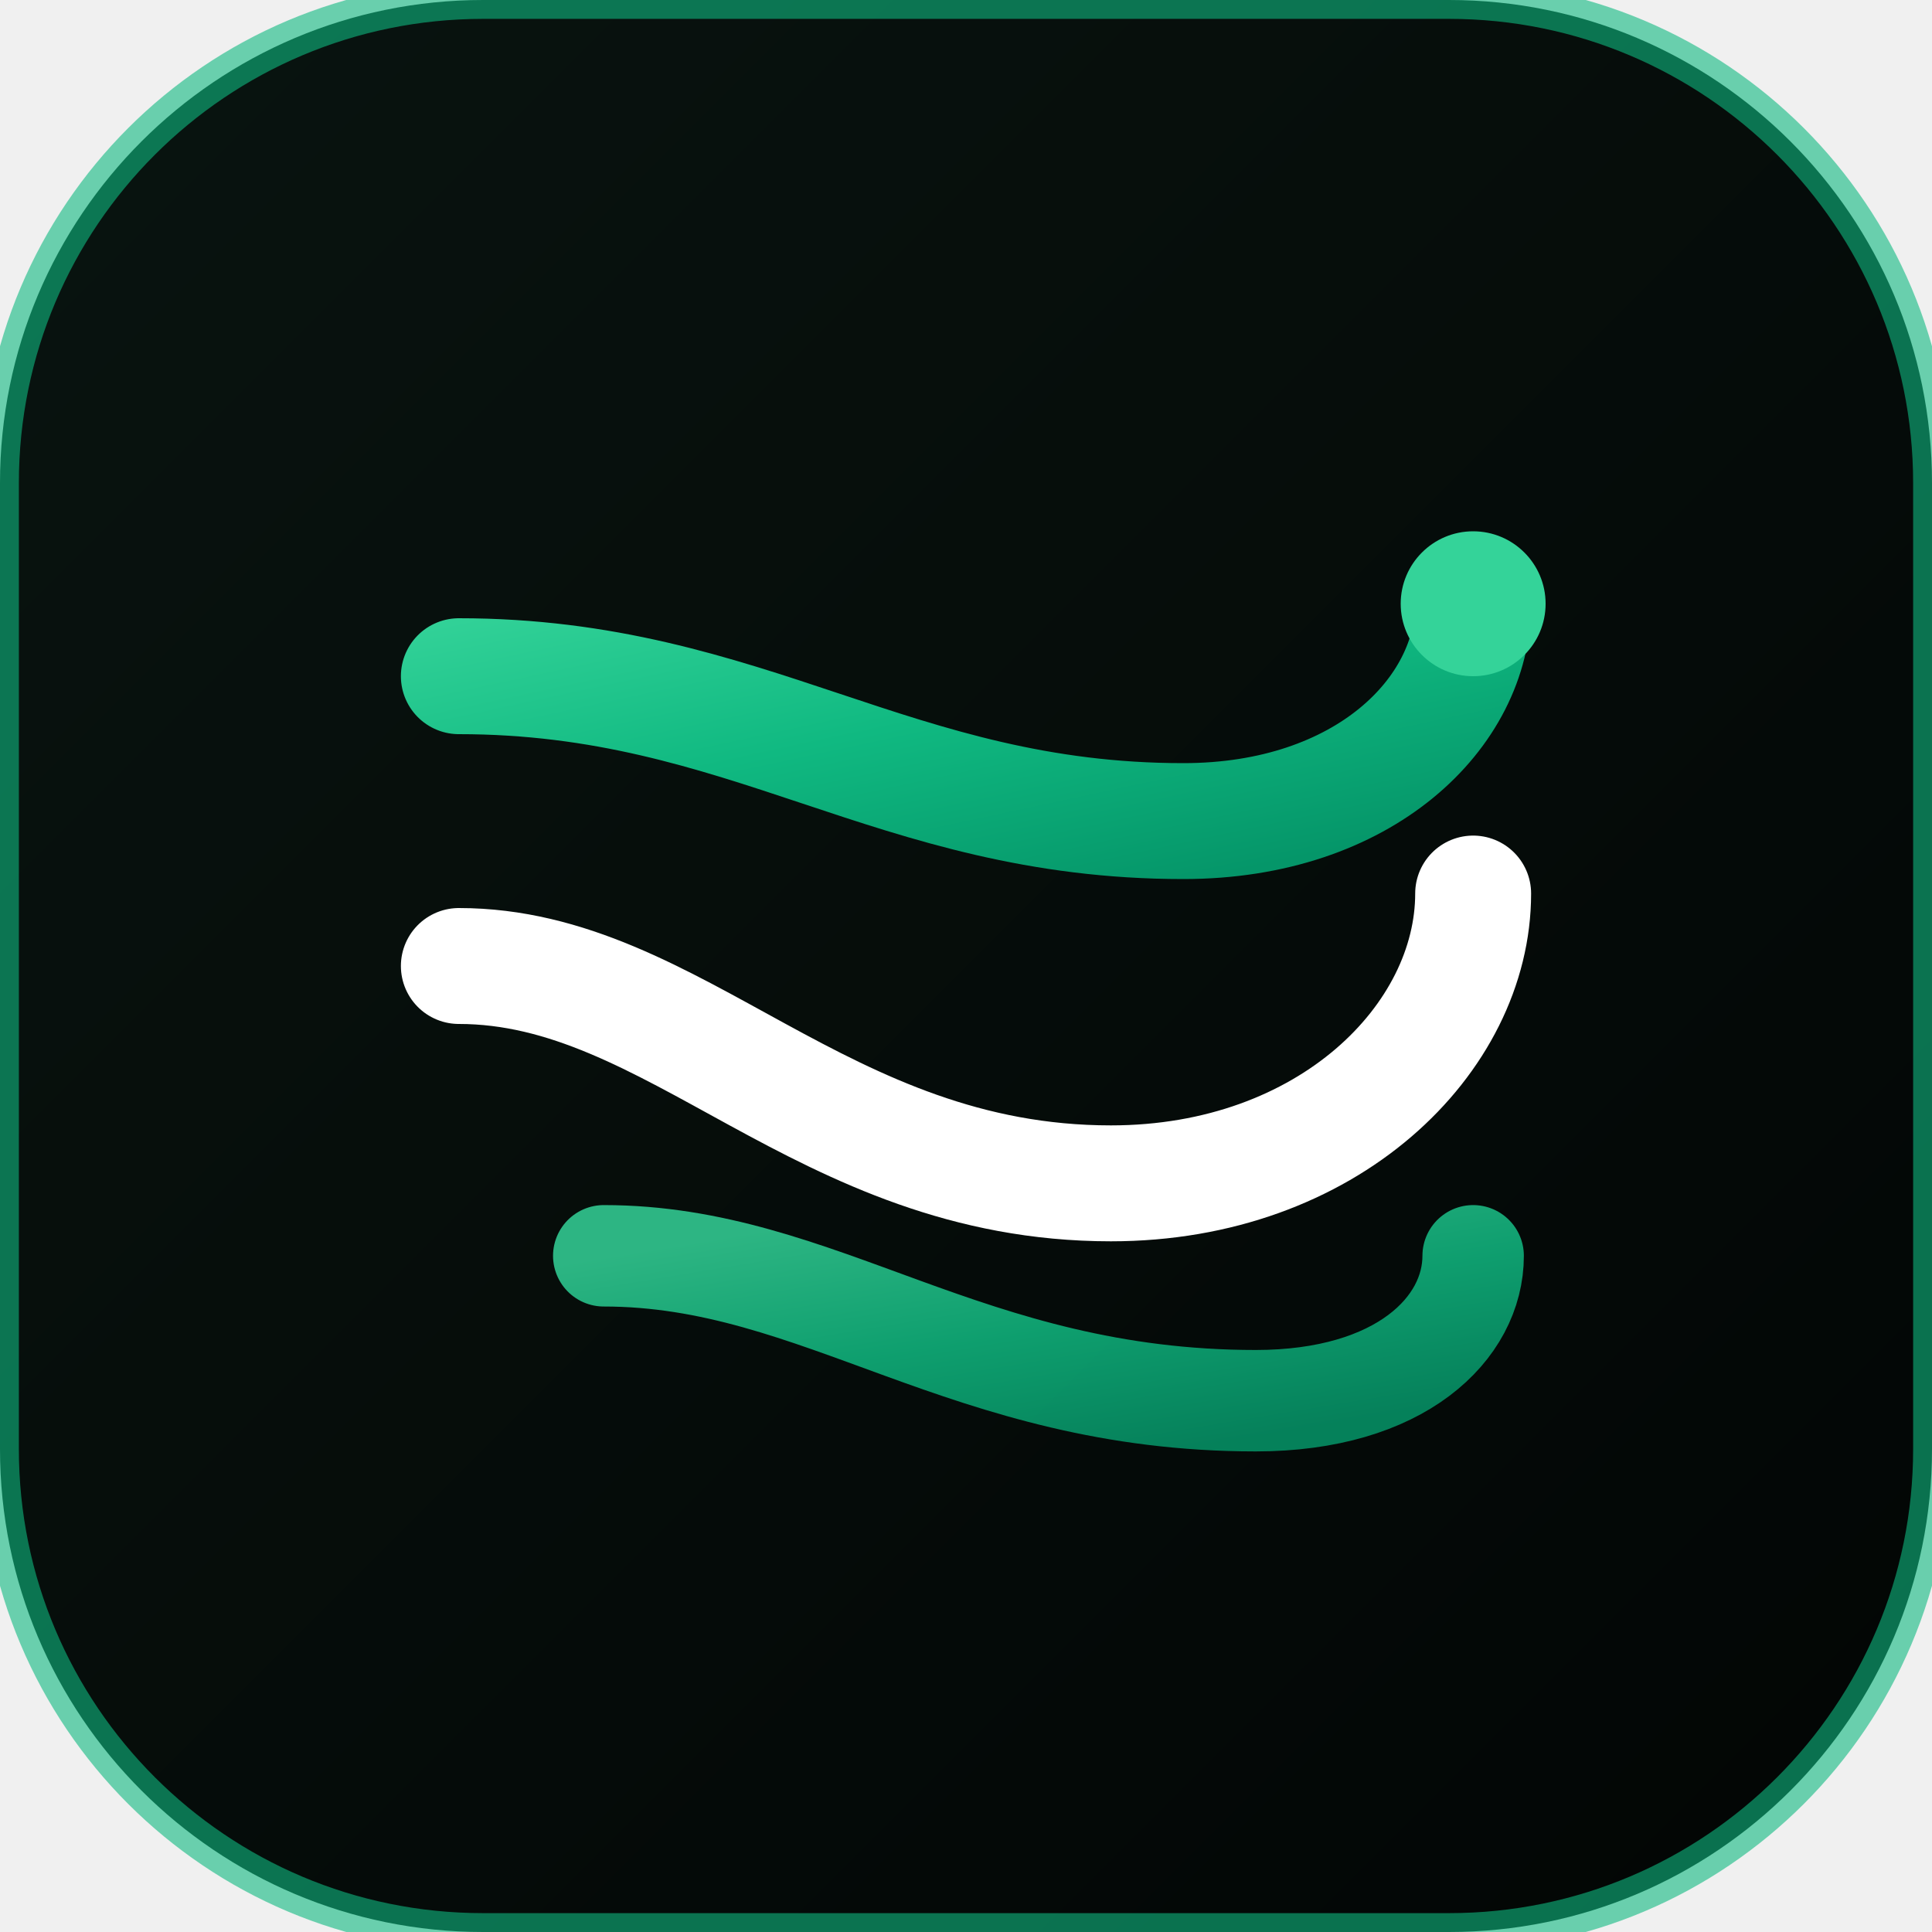
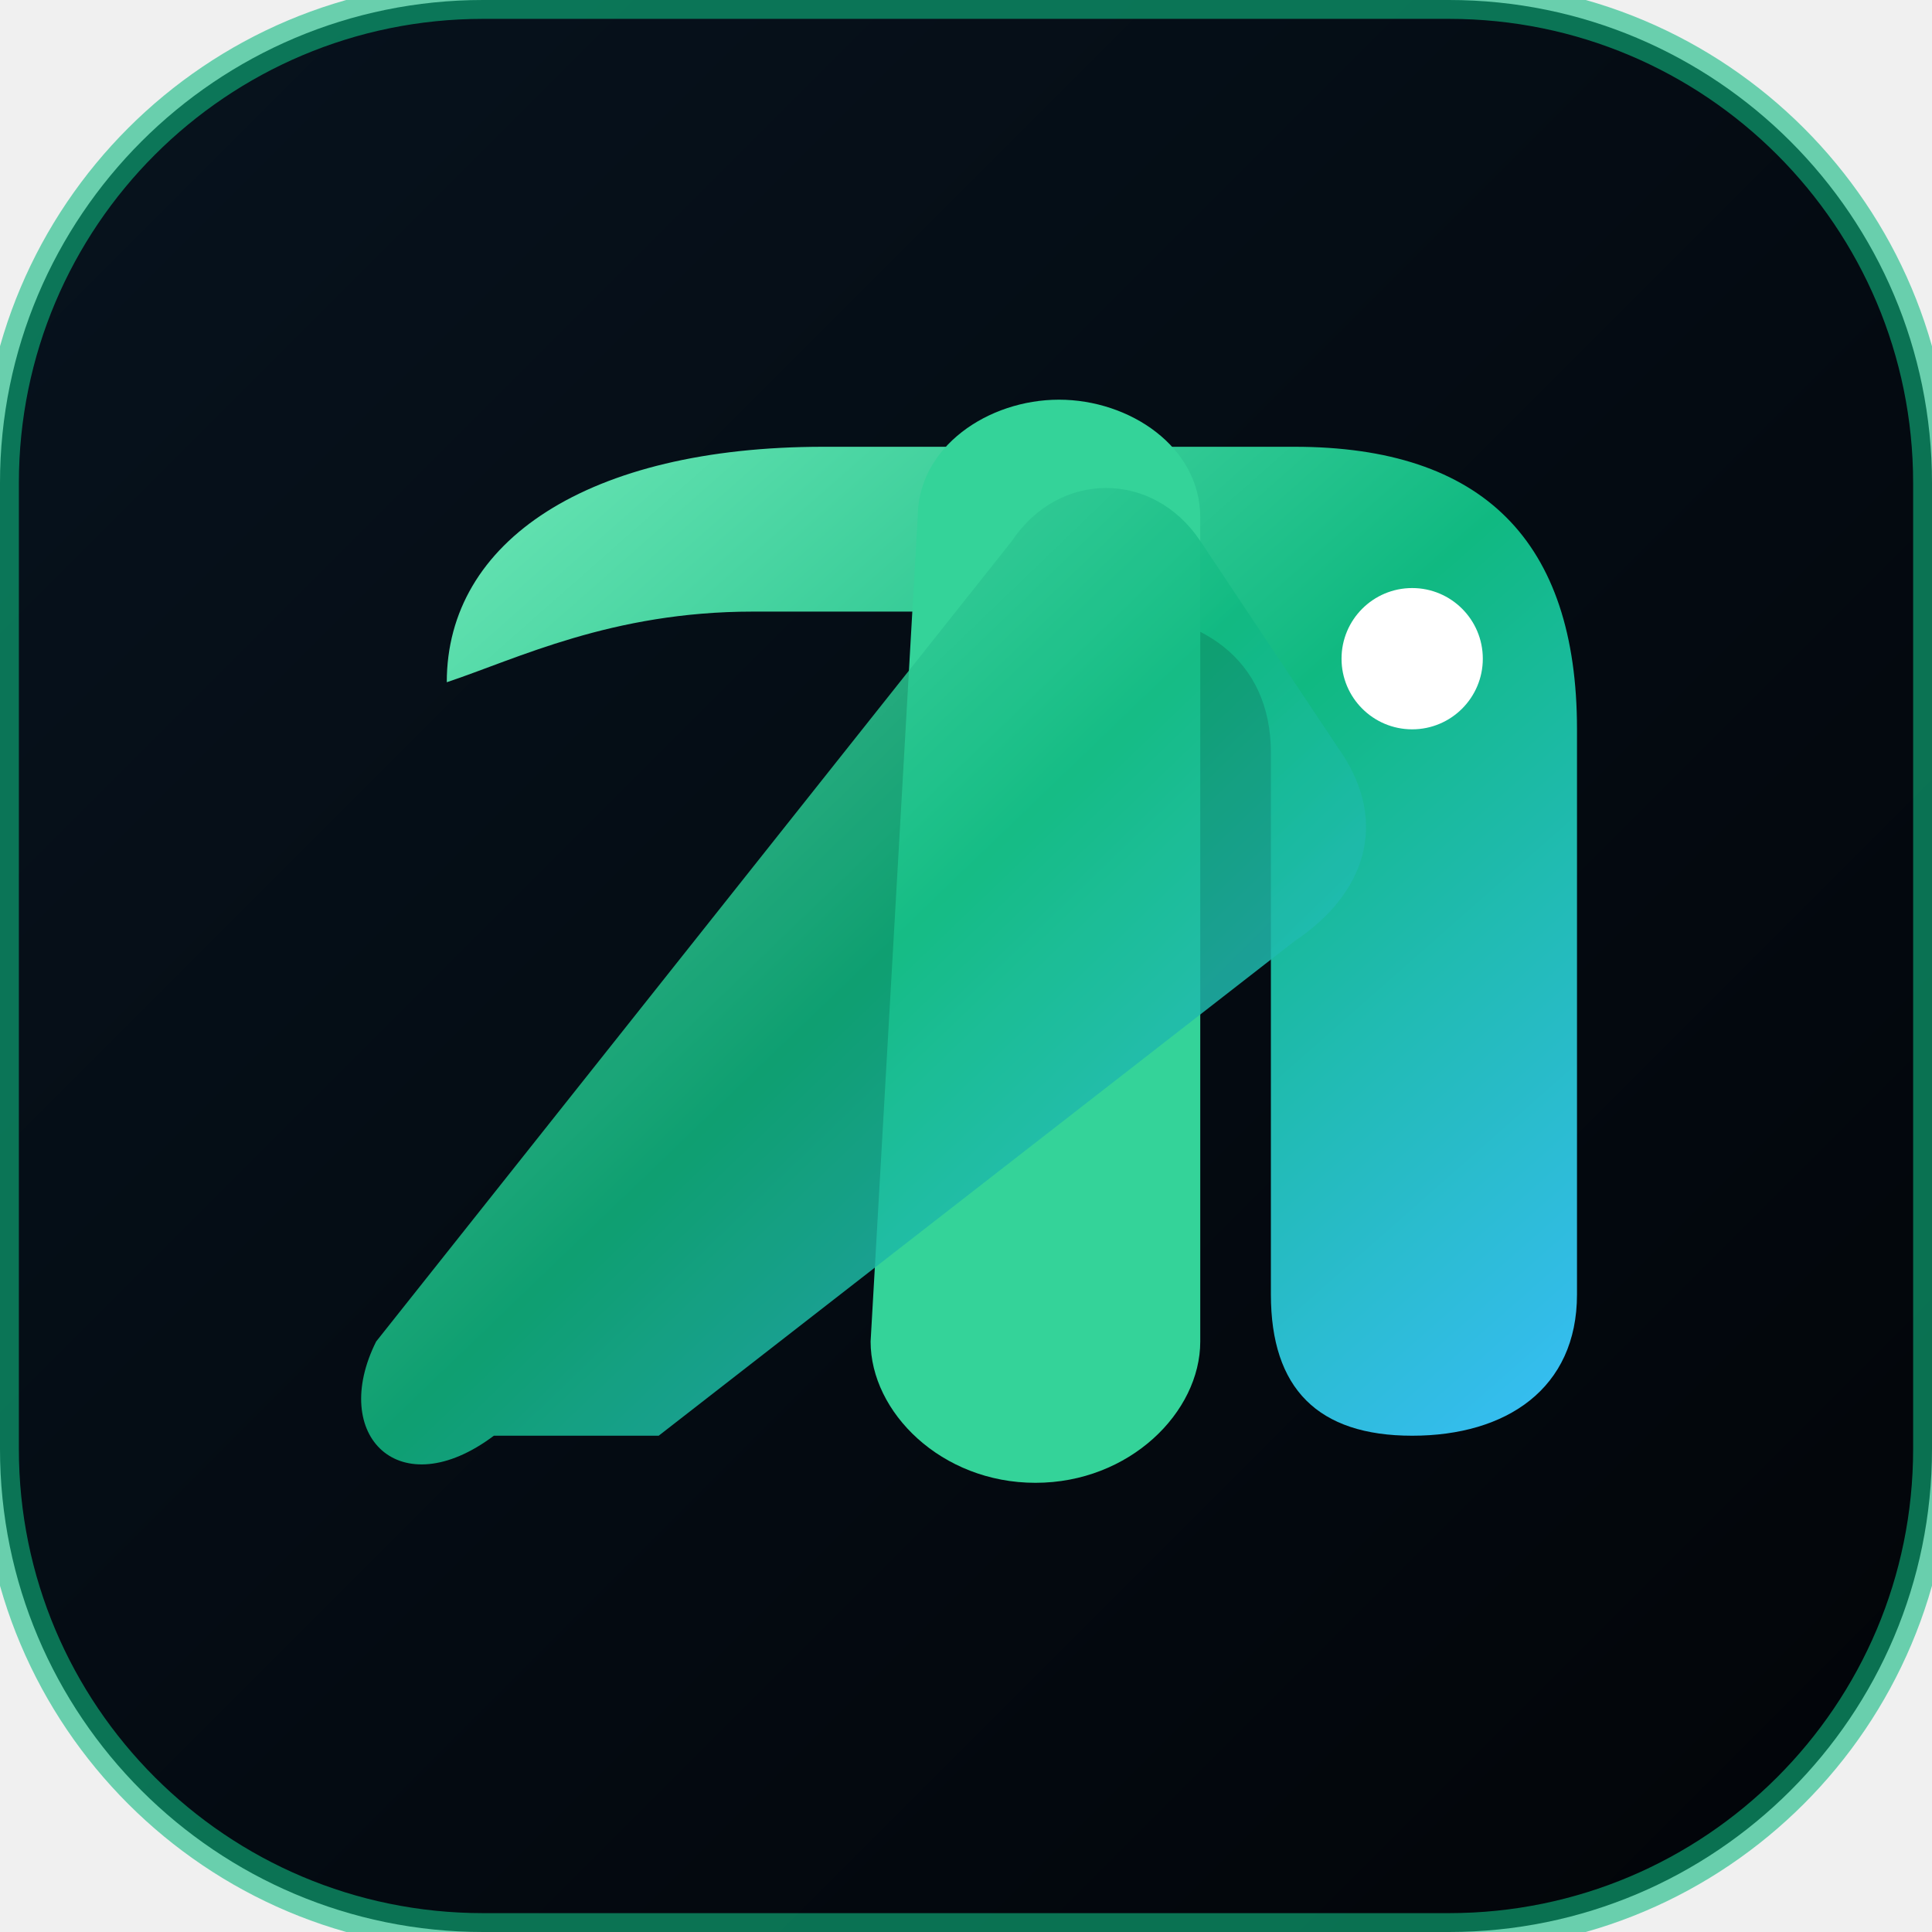
<svg xmlns="http://www.w3.org/2000/svg" viewBox="0 0 128 128" width="100%" height="100%">
  <defs>
    <linearGradient id="fav-bg" x1="0%" y1="0%" x2="100%" y2="100%">
-       <stop offset="0%" stop-color="#091410" />
-       <stop offset="100%" stop-color="#020504" />
+       <stop offset="0%" stop-color="#07131e" />
+       <stop offset="100%" stop-color="#020408" />
    </linearGradient>
-     <linearGradient id="fav-airflow" x1="0%" y1="0%" x2="100%" y2="100%">
-       <stop offset="0%" stop-color="#34d399" />
+     <linearGradient id="fav-glyph" x1="0%" y1="0%" x2="100%" y2="100%">
+       <stop offset="0%" stop-color="#6ee7b7" />
      <stop offset="50%" stop-color="#10b981" />
-       <stop offset="100%" stop-color="#059669" />
+       <stop offset="100%" stop-color="#38bdf8" />
    </linearGradient>
  </defs>
  <rect width="128" height="128" rx="32" fill="url(#fav-bg)" stroke="#10b981" stroke-width="2.5" stroke-opacity="0.6" />
-   <g transform="translate(16, 16) scale(2.4)">
-     <path d="M 6 12 C 14 12, 18 16, 26 16 C 31 16, 34 13, 34 10" stroke="url(#fav-airflow)" stroke-width="3.2" stroke-linecap="round" fill="none" />
-     <path d="M 6 20 C 12 20, 16 26, 24 26 C 30 26, 34 22, 34 18" stroke="#ffffff" stroke-width="3.2" stroke-linecap="round" fill="none" />
-     <path d="M 10 28 C 16 28, 20 32, 28 32 C 32 32, 34 30, 34 28" stroke="url(#fav-airflow)" stroke-width="2.8" stroke-linecap="round" stroke-opacity="0.85" fill="none" />
-     <circle cx="34" cy="10" r="2" fill="#34d399" />
+   <g transform="translate(14, 14) scale(0.78)">
+     <path d="M 20 40 C 20 28, 32 20, 52 20 L 92 20 C 108 20, 116 28, 116 44 L 116 92 C 116 100, 110 104, 102 104 C 94 104, 90 100, 90 92 L 90 46 C 90 38, 84 34, 76 34 L 46 34 C 34 34, 26 38, 20 40 Z" fill="url(#fav-glyph)" />
+     <path d="M 60 26 C 60 20, 66 16, 72 16 C 78 16, 84 20, 84 26 L 84 96 C 84 102, 78 108, 70 108 C 62 108, 56 102, 56 96 Z" fill="#34d399" />
+     <circle cx="102" cy="38" r="6" fill="#ffffff" />
+     <path d="M 24 104 C 16 110, 10 104, 14 96 L 68 28 C 72 22, 80 22, 84 28 L 96 46 C 100 52, 98 58, 92 62 L 38 104 Z" fill="url(#fav-glyph)" opacity="0.85" />
  </g>
</svg>
